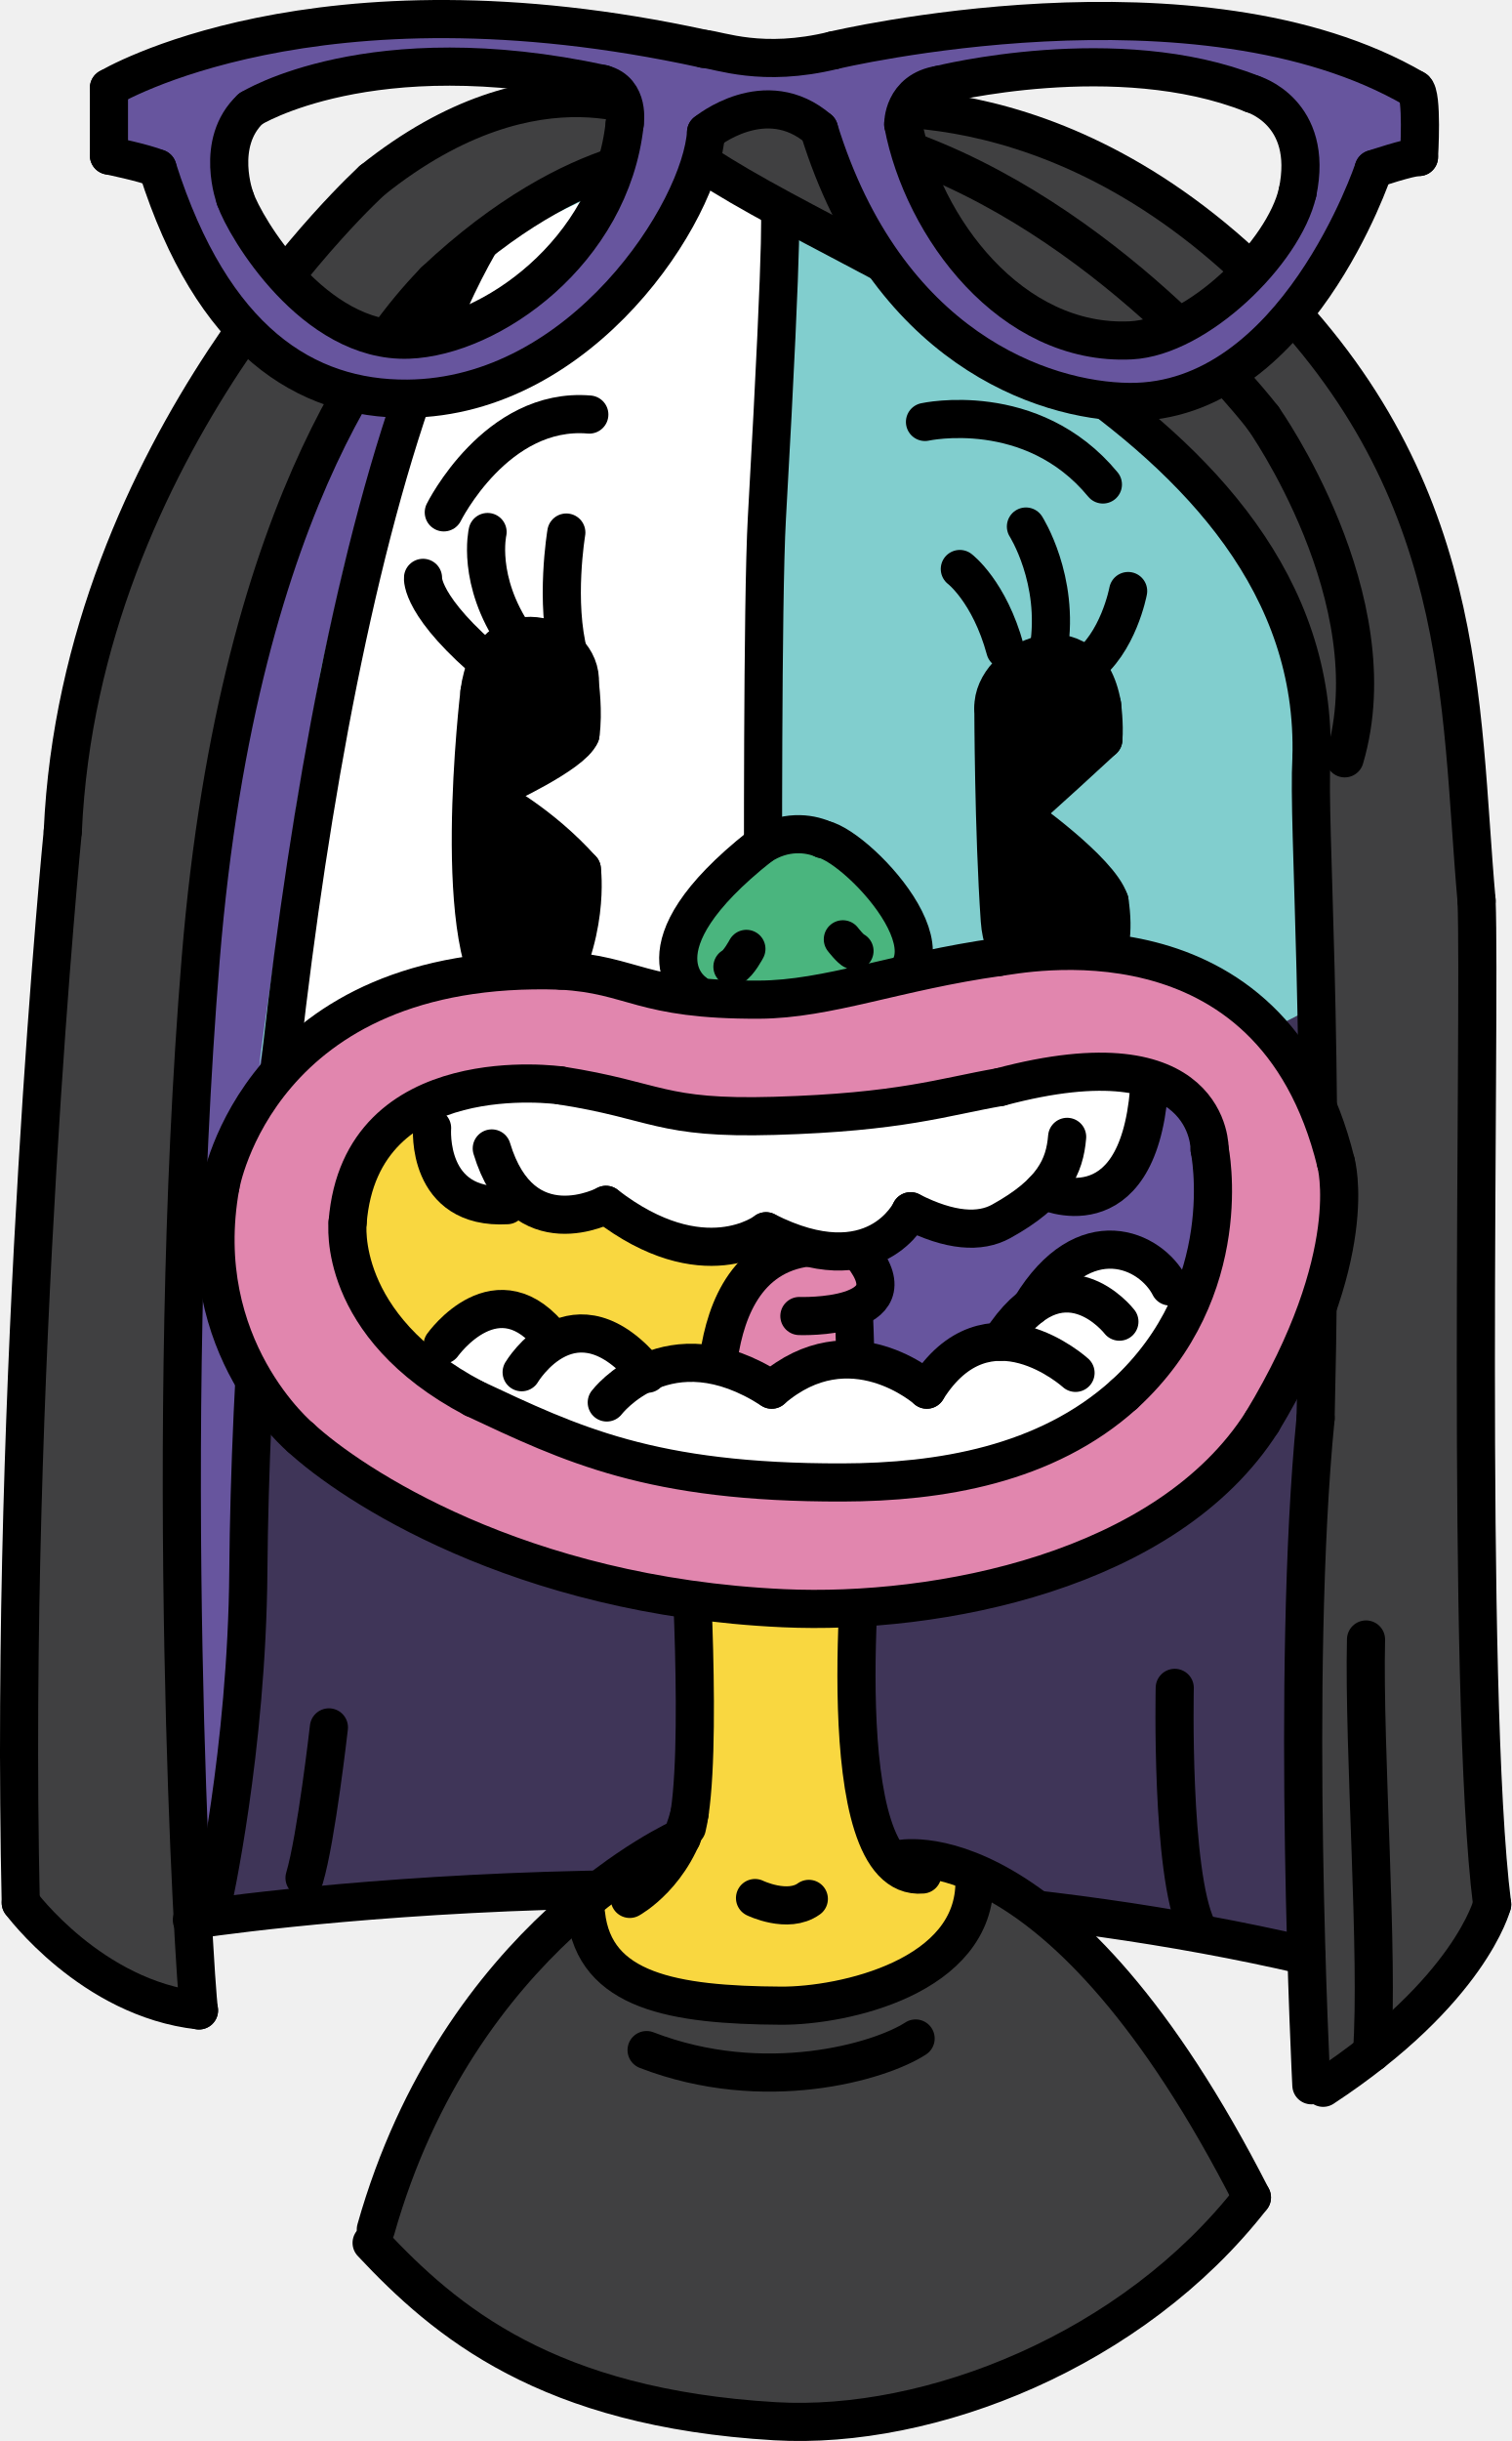
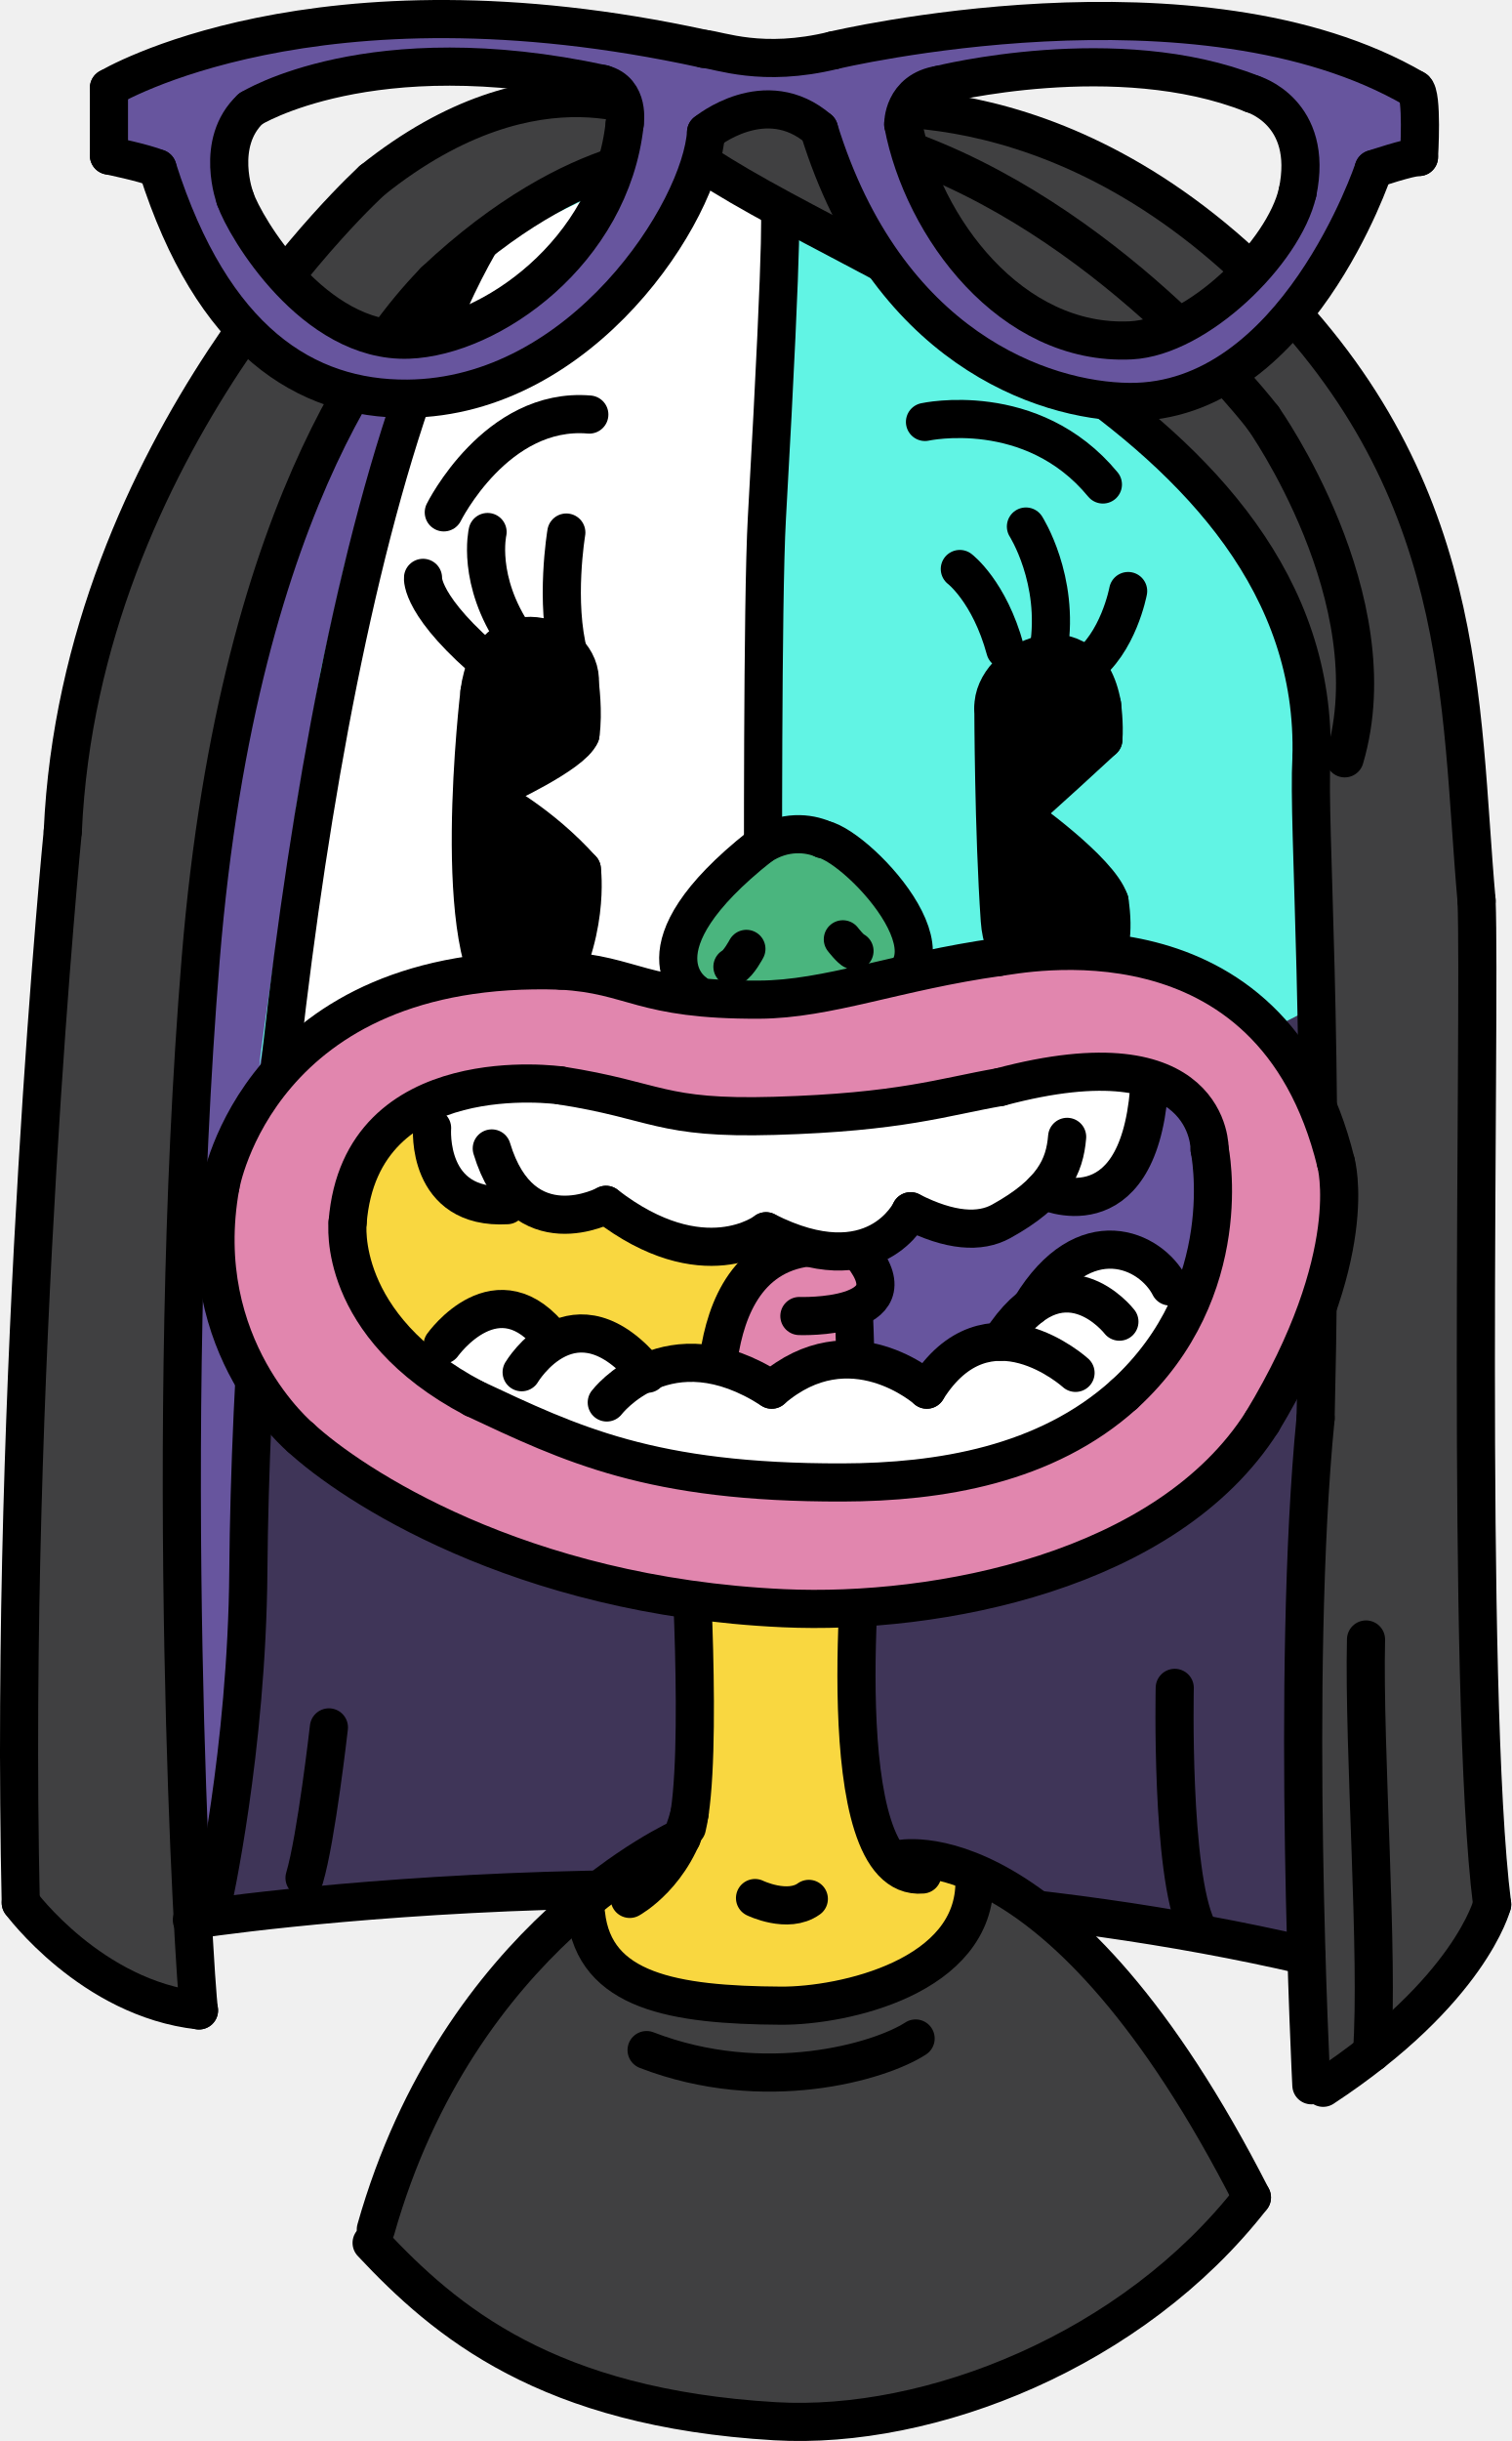
<svg xmlns="http://www.w3.org/2000/svg" xmlns:xlink="http://www.w3.org/1999/xlink" version="1.1" x="0px" y="0px" viewBox="0 0 337.006 544.194" style="enable-background:new 0 0 337.006 544.194;" xml:space="preserve">
  <g id="n2801">
    <g>
      <polygon style="fill-rule:evenodd;clip-rule:evenodd;fill:#404041;" points="44.377,448.197 43.102,430.118 41.844,401.951     40.842,364.132 40.569,320.637 41.381,275.221 43.424,232.088 47.204,189.949 52.649,156.645 60.6,125.974 68.762,104.507     78.387,86.529 91.065,70.572 96.95,73.242 103.252,60.822 101.371,58.642 112.155,50.322 126.135,42.369 141.668,37.245     154.252,36.447 159.504,34.196 170.327,41.333 184.791,49.693 200.235,58.272 220.799,70.091 241.858,83.682 261.116,98.931     275.838,114.776 285.491,131.204 288.891,142.115 290.018,152.644 292.204,164.81 292.708,173.347 292.227,180.208     294.01,194.985 294.78,215.275 294.879,232.889 294.618,258.399 294.102,285.041 293.452,313.135 292.104,332.288     291.071,355.164 290.696,373.519 290.676,402.012 291.036,424.172 291.536,442.17 292.442,464.884 297.793,463.617     305.969,457.608 317.043,447.757 325.131,438.414 331.616,427.621 330.665,420.103 329.135,399.036 328.293,370.917     328.055,346.14 328.206,305.265 328.68,267.006 329.286,225.398 328.774,194.615 327.004,170.605 325.375,154.853     322.584,138.069 314.965,112.44 304.543,91.616 288.961,70.717 271.079,53.45 254.475,41.715 232.407,31.113 206.002,24.476     188.61,23.33 177.221,24.165 166.139,25.411 156.717,25.362 147.784,26.04 134.498,22.213 121.227,22.352 106.965,26.053     94.491,32.172 83.002,40.197 75.534,44.299 68.2,49.865 59.123,60.418 48.373,77.8 38.69,98.143 30.196,119.96 23.907,138.743     17.942,158.84 14.473,171.651 12.502,179.322 14.002,185.322 12.584,201.097 11.182,218.521 9.737,238.54 8.664,255.064     7.746,270.779 6.606,293.207 5.799,312.325 5.047,334.936 4.577,355.113 4.299,376.523 4.262,395.259 4.373,409.51 4.627,424.197     10.37,430.605 18.498,437.534 30.028,444.263 44.377,448.197   " />
      <polygon style="fill-rule:evenodd;clip-rule:evenodd;fill:#67559E;" points="42.473,416.035 49.252,417.072 51.469,404.069     53.526,386.775 54.864,368.29 55.428,345.786 56.057,319.521 57.291,292.531 59.024,266.391 61.735,235.84 65.161,206.026     69.137,178.421 73.516,153.616 78.905,128.682 83.989,109.36 92.641,83.491 96.95,73.242 91.065,70.572 84.725,78.55     75.819,90.727 67.02,108.513 60.6,125.974 55.944,143.941 51.721,162.327 49.143,178.086 45.85,201.853 44.032,223.179     42.936,240.069 42.03,258.033 41.221,280.535 40.68,307.516 40.547,333.013 40.752,358.505 41.092,376.508 41.565,393.741     41.971,405.36 42.473,416.035   " />
      <path style="fill-rule:evenodd;clip-rule:evenodd;fill:#3F3558;" d="M62.838,225.416l-1.703,16.477l-1.564,18.336l-1.793,24.109    l-1.103,21.689l-0.744,17.276l-0.502,22.483l-0.564,22.504l-1.338,18.485l-1.512,13.353l-2.762,16.944l-6.719,0.301l0.252,10.668    l17.801-2.691l30.059-3.233l30.377-1.952l33.828-0.684l26.994,0.617l29.748,1.964l27.588,3.139l20.332,3.212l13.648,2.626    l18.125,2.133l-0.531-24.419l-0.059-35.232l0.892-29.793l1.863-30.591l0.58-25.086l0.586-29.65l0.246-21.764l-0.033-12.553    c0,0-29.401-21.887-87.438-18.144c-10.86,0.7-45.267,4.488-56.814,4.222C119.235,209.438,93.443,237.993,62.838,225.416    L62.838,225.416z" />
-       <path style="fill-rule:evenodd;clip-rule:evenodd;fill:#81CECE;" d="M156.504,35.196l10.822,7.137l14.465,8.36l12.641,7.02    l23.367,13.379l18.258,11.646l15.807,12.243l10.209,9.208l10.766,11.587l4.826,8.214l6.525,13.67l2.266,10.72l1.656,11.348    l1.344,10.352l-0.201,7.243l0.494,8.204l1.494,14.264l0.555,19.465l0.033,5.828c0,0-39.041,22.092-85.857,24.986    c-12.095,0.747-16.604,9.242-22.805,9.731c-11.638,0.918-16.119-6.126-28.645-6.876c-5.712-0.342-4.978-2.107-20.323-2.12    c-24.722-0.021-85.677,44.12-74.361-24.387c-5.698,34.498,2.727-22.476,2.727-22.476l3.572-24.52l5.453-30.207l5.111-22.801    l6.957-24.88l5.982-17.042l9.314-20.111l-2.635-2.931c0,0,5.316-4.12,7.441-5.967c2.127-1.847,16.354-10.662,16.354-10.662    l10.787-4.013l14.059-2.962l6.291-0.398L156.504,35.196L156.504,35.196z" />
+       <path style="fill-rule:evenodd;clip-rule:evenodd;fill:#61F4E4;" d="M156.504,35.196l10.822,7.137l14.465,8.36l12.641,7.02    l23.367,13.379l18.258,11.646l15.807,12.243l10.209,9.208l10.766,11.587l4.826,8.214l6.525,13.67l2.266,10.72l1.656,11.348    l1.344,10.352l-0.201,7.243l0.494,8.204l1.494,14.264l0.555,19.465l0.033,5.828c0,0-39.041,22.092-85.857,24.986    c-12.095,0.747-16.604,9.242-22.805,9.731c-11.638,0.918-16.119-6.126-28.645-6.876c-5.712-0.342-4.978-2.107-20.323-2.12    c-24.722-0.021-85.677,44.12-74.361-24.387c-5.698,34.498,2.727-22.476,2.727-22.476l3.572-24.52l5.453-30.207l5.111-22.801    l6.957-24.88l5.982-17.042l9.314-20.111l-2.635-2.931c0,0,5.316-4.12,7.441-5.967c2.127-1.847,16.354-10.662,16.354-10.662    l10.787-4.013l14.059-2.962l6.291-0.398L156.504,35.196L156.504,35.196z" />
      <g>
        <defs>
          <polygon id="SVGID_1_" points="55.101,308.451 59.519,299.767 68.437,288.231 83.036,279.55 94.345,273.004 110.504,271.43       125.126,273.437 136.661,274.248 131.263,257.438 135.366,243.056 147.011,230.421 162.643,219.604 174.474,217.53       185.938,224.122 200.029,237.954 207.629,251.461 210.628,260.423 206.711,269.513 207.354,273.246 221.986,269.893       237.303,268.49 255.571,270.352 271.583,276.693 281.53,284.349 290.439,295.733 295.257,305.361 298.724,300.638       297.443,286.151 292.569,270.467 286.95,261.418 290.8,244.582 294.647,217.297 295.897,189.073 294.558,164.487       290.53,139.618 282.722,113.459 271.739,90.146 258.129,70.392 237.828,51.844 215.77,41.094 193.331,36.72 171.523,44.59       148.856,35.257 130.338,44.544 110.551,53.964 100.856,65.923 95.523,87.923 82.856,115.923 79.523,143.257 74.189,165.923       68.189,185.923 65.161,206.026 64.856,224.59 61.135,241.892 61.523,260.59 56.301,270.803 54.892,279.951 57.291,292.531       55.523,302.59 55.101,308.451     " />
        </defs>
        <clipPath id="SVGID_2_">
          <use xlink:href="#SVGID_1_" style="overflow:visible;" />
        </clipPath>
        <rect x="-3.019" y="-22.326" style="clip-path:url(#SVGID_2_);fill-rule:evenodd;clip-rule:evenodd;fill:#FFFFFF;" width="176.385" height="414.576" />
      </g>
      <path style="fill-rule:evenodd;clip-rule:evenodd;fill:#F9D740;" d="M66.456,296.57c0,0-13.5-17.5-4.5-32.5s19-28,43.5-34    s73,2.5,73,2.5l0.5,114.5c0,0-31.5-0.5-53.5-11.5S66.456,296.57,66.456,296.57z" />
      <path style="fill-rule:evenodd;clip-rule:evenodd;fill:#67559E;" d="M215.456,343.07c9.5-1.5,49.5-1,62-35.5s19.5-44.5,6.5-60.5    s-25.5-26.5-58-20.5s-49.5,6.5-49.5,6.5l2.5,114L215.456,343.07z" />
      <path style="fill-rule:evenodd;clip-rule:evenodd;fill:none;stroke:#000000;stroke-width:8.504;stroke-linecap:round;stroke-linejoin:round;stroke-miterlimit:22.926;" d="    M173.709,47.559c0.201-2.339,1.278-2.253-2.692,67.969c-1.035,18.301-0.847,85.098-0.847,85.098" />
      <path style="fill:none;stroke:#000000;stroke-width:8.504;stroke-linecap:round;stroke-linejoin:round;stroke-miterlimit:22.926;" d="    M42.786,428.041c0,0,128.184-19.977,248.559,7.961" />
      <path style="fill:none;stroke:#000000;stroke-width:8.504;stroke-linecap:round;stroke-linejoin:round;stroke-miterlimit:22.926;" d="    M261.973,376.291c0,0-0.92,41.194,4.977,53.503" />
      <path style="fill:none;stroke:#000000;stroke-width:8.504;stroke-linecap:round;stroke-linejoin:round;stroke-miterlimit:22.926;" d="    M73.348,385.103c0,0-2.812,24.75-5.438,33.562" />
      <path style="fill:none;stroke:#000000;stroke-width:8.504;stroke-linecap:round;stroke-linejoin:round;stroke-miterlimit:22.926;" d="    M153.63,34.196c34.125,25.125,141.2,57.863,138.825,134.883" />
      <path style="fill:none;stroke:#000000;stroke-width:8.504;stroke-linecap:round;stroke-linejoin:round;stroke-miterlimit:22.926;" d="    M292.456,169.079c-0.853,15.513,2.99,60.869,0.924,147.118" />
      <path style="fill:none;stroke:#000000;stroke-width:8.504;stroke-linecap:round;stroke-linejoin:round;stroke-miterlimit:22.926;" d="    M292.442,464.884c0,0-4.688-91.686,0.938-148.688" />
      <path style="fill:none;stroke:#000000;stroke-width:8.504;stroke-linecap:round;stroke-linejoin:round;stroke-miterlimit:22.926;" d="    M332.754,424.572c0,0-4.875,19.312-37.688,40.875" />
      <path style="fill:none;stroke:#000000;stroke-width:8.504;stroke-linecap:round;stroke-linejoin:round;stroke-miterlimit:22.926;" d="    M304.629,365.508c-0.562,24.75,2.869,70.386,1.34,92.1" />
      <path style="fill:none;stroke:#000000;stroke-width:8.504;stroke-linecap:round;stroke-linejoin:round;stroke-miterlimit:22.926;" d="    M281.659,93.165c0,0,28.719,40.395,18.219,75.895" />
      <path style="fill:none;stroke:#000000;stroke-width:8.504;stroke-linecap:round;stroke-linejoin:round;stroke-miterlimit:22.926;" d="    M147.784,26.04c0,0,20.915-12.481,56.594,8.156" />
      <path style="fill:none;stroke:#000000;stroke-width:8.504;stroke-linecap:round;stroke-linejoin:round;stroke-miterlimit:22.926;" d="    M281.659,93.165c0,0-31.781-41.605-77.281-58.969" />
      <path style="fill:none;stroke:#000000;stroke-width:8.504;stroke-linecap:round;stroke-linejoin:round;stroke-miterlimit:22.926;" d="    M183.716,25.1c0,0,47.265-10.634,95.827,35.867c48.562,46.5,45.803,95.762,49.74,139.824" />
      <path style="fill:none;stroke:#000000;stroke-width:8.504;stroke-linecap:round;stroke-linejoin:round;stroke-miterlimit:22.926;" d="    M332.754,424.572c-6-47.438-2.531-199.03-3.471-223.781" />
      <path style="fill:none;stroke:#000000;stroke-width:8.504;stroke-linecap:round;stroke-linejoin:round;stroke-miterlimit:22.926;" d="    M47.377,424.559c0,0,7.695-34.259,8.006-74.25c0.674-87.067,16.656-235.064,51.379-295.827" />
      <path style="fill:none;stroke:#000000;stroke-width:8.504;stroke-linecap:round;stroke-linejoin:round;stroke-miterlimit:22.926;" d="    M153.63,34.196c0,0-24.503-1.874-56.753,28.501" />
      <path style="fill:none;stroke:#000000;stroke-width:8.504;stroke-linecap:round;stroke-linejoin:round;stroke-miterlimit:22.926;" d="    M96.877,62.697c-7.565,7.972-43.5,45.375-52.125,151.125s-1.5,226.875-0.375,234.375" />
      <path style="fill:none;stroke:#000000;stroke-width:8.504;stroke-linecap:round;stroke-linejoin:round;stroke-miterlimit:22.926;" d="    M4.627,424.197c0,0,15.75,21.375,39.75,24" />
      <path style="fill:none;stroke:#000000;stroke-width:8.504;stroke-linecap:round;stroke-linejoin:round;stroke-miterlimit:22.926;" d="    M14.002,185.322c0,0-12,121.125-9.375,238.875" />
      <path style="fill:none;stroke:#000000;stroke-width:8.504;stroke-linecap:round;stroke-linejoin:round;stroke-miterlimit:22.926;" d="    M83.002,40.197c0,0-65.125,58.862-69,145.125" />
      <path style="fill:none;stroke:#000000;stroke-width:8.504;stroke-linecap:round;stroke-linejoin:round;stroke-miterlimit:22.926;" d="    M147.784,26.04c0,0-27.281-15.843-64.781,14.157" />
      <g>
        <polygon style="fill-rule:evenodd;clip-rule:evenodd;" points="110.892,221.497 108.265,216.111 106.246,207.336      105.188,195.965 105.014,184.089 105.546,170.33 106.502,158.27 108.021,149.561 111.024,144.688 117.597,141.785      125.189,144.104 128.426,147.917 129.469,153.917 129.623,162.152 127.198,166.392 118.759,171.851 111.42,175.564      111.698,179.013 117.938,183.139 124.861,188.833 129.753,193.785 129.77,201.222 128.518,208.895 126.688,214.812      122.976,222.531 119.737,225.516 116.09,226.046 110.892,221.497    " />
        <polygon style="fill-rule:evenodd;clip-rule:evenodd;" points="221.902,181.536 221.668,170.836 221.544,160.268      222.691,153.209 226.916,148.463 235.773,145.695 242.781,148.143 245.769,157.143 245.054,165.796 236.869,173.306      230.243,179.278 230.508,183.731 237.146,189.058 245.009,196.862 247.424,200.902 247.848,207.014 247.396,211.052      245.765,215.713 242.684,219.467 239.333,223.133 233.012,221.31 226.292,214.475 222.958,205.168 222.259,192.154      221.902,181.536    " />
        <path style="fill:none;stroke:#000000;stroke-width:8.504;stroke-linecap:round;stroke-linejoin:round;stroke-miterlimit:22.926;" d="     M206.275,94.067c0,0,23.836-5.261,39.675,13.941" />
        <path style="fill:none;stroke:#000000;stroke-width:8.504;stroke-linecap:round;stroke-linejoin:round;stroke-miterlimit:22.926;" d="     M98.967,114.225c0,0,11.689-23.576,32.453-21.809" />
        <path style="fill:none;stroke:#000000;stroke-width:8.504;stroke-linecap:round;stroke-linejoin:round;stroke-miterlimit:22.926;" d="     M126.293,118.725c0,0-2.612,15.514,0.575,27.356" />
        <path style="fill:none;stroke:#000000;stroke-width:8.504;stroke-linecap:round;stroke-linejoin:round;stroke-miterlimit:22.926;" d="     M108.732,118.608c0,0-2.515,10.796,6.203,23.499" />
        <path style="fill:none;stroke:#000000;stroke-width:8.504;stroke-linecap:round;stroke-linejoin:round;stroke-miterlimit:22.926;" d="     M94.334,128.826c0,0-0.74,6.428,15.853,20.146" />
        <path style="fill:none;stroke:#000000;stroke-width:8.504;stroke-linecap:round;stroke-linejoin:round;stroke-miterlimit:22.926;" d="     M129.304,152.462c0.834-11.337-19.996-17.632-22.382,1.843" />
        <path style="fill:none;stroke:#000000;stroke-width:8.504;stroke-linecap:round;stroke-linejoin:round;stroke-miterlimit:22.926;" d="     M111.42,175.564c0,0,16.248-7.452,18.023-11.819" />
        <path style="fill:none;stroke:#000000;stroke-width:8.504;stroke-linecap:round;stroke-linejoin:round;stroke-miterlimit:22.926;" d="     M129.304,152.462c0,0,0.871,6.327,0.139,11.283" />
        <path style="fill:none;stroke:#000000;stroke-width:8.504;stroke-linecap:round;stroke-linejoin:round;stroke-miterlimit:22.926;" d="     M106.922,154.305c0,0-7.14,59.553,6.051,69.36" />
        <path style="fill:none;stroke:#000000;stroke-width:8.504;stroke-linecap:round;stroke-linejoin:round;stroke-miterlimit:22.926;" d="     M129.753,193.785c0,0,2.064,15.067-7.743,30.311" />
        <path style="fill:none;stroke:#000000;stroke-width:8.504;stroke-linecap:round;stroke-linejoin:round;stroke-miterlimit:22.926;" d="     M110.289,178.223c0,0,10.281,5.32,19.464,15.563" />
        <path style="fill:none;stroke:#000000;stroke-width:8.504;stroke-linecap:round;stroke-linejoin:round;stroke-miterlimit:22.926;" d="     M129.055,225.501c0,0-18.774-2.928-35.121,11.092" />
        <path style="fill:none;stroke:#000000;stroke-width:8.504;stroke-linecap:round;stroke-linejoin:round;stroke-miterlimit:22.926;" d="     M214.044,126.853c0,0,6.597,4.996,10.135,17.966" />
        <path style="fill:none;stroke:#000000;stroke-width:8.504;stroke-linecap:round;stroke-linejoin:round;stroke-miterlimit:22.926;" d="     M228.787,117.386c0,0,7.534,11.776,5.089,27.289" />
        <path style="fill:none;stroke:#000000;stroke-width:8.504;stroke-linecap:round;stroke-linejoin:round;stroke-miterlimit:22.926;" d="     M251.578,131.766c0,0-2.166,11.734-9.779,17.132" />
        <path style="fill:none;stroke:#000000;stroke-width:8.504;stroke-linecap:round;stroke-linejoin:round;stroke-miterlimit:22.926;" d="     M219.012,224.538c0,0,23.32-6.198,39.713,5.259" />
        <path style="fill:none;stroke:#000000;stroke-width:8.504;stroke-linecap:round;stroke-linejoin:round;stroke-miterlimit:22.926;" d="     M221.531,157.881c-0.327-10.753,20.763-20.692,24.238-0.739" />
        <path style="fill:none;stroke:#000000;stroke-width:8.504;stroke-linecap:round;stroke-linejoin:round;stroke-miterlimit:22.926;" d="     M246.051,164.876c0,0-15.341,14.194-18.481,16.694" />
        <path style="fill:none;stroke:#000000;stroke-width:8.504;stroke-linecap:round;stroke-linejoin:round;stroke-miterlimit:22.926;" d="     M245.769,157.143c0,0,0.566,4.332,0.282,7.733" />
        <path style="fill:none;stroke:#000000;stroke-width:8.504;stroke-linecap:round;stroke-linejoin:round;stroke-miterlimit:22.926;" d="     M221.531,157.881c0,0,0.046,27.423,1.428,47.286c0.568,8.157,5.042,11.381,10.053,16.142" />
        <path style="fill:none;stroke:#000000;stroke-width:8.504;stroke-linecap:round;stroke-linejoin:round;stroke-miterlimit:22.926;" d="     M227.57,181.57c0,0,17.577,12.382,19.854,19.331" />
        <path style="fill:none;stroke:#000000;stroke-width:8.504;stroke-linecap:round;stroke-linejoin:round;stroke-miterlimit:22.926;" d="     M242.684,219.467c0,0,6.958-4.444,4.74-18.566" />
      </g>
    </g>
  </g>
  <g id="n2802">
    <g>
      <path style="fill-rule:evenodd;clip-rule:evenodd;fill:#404041;" d="M130.686,426.711c-1.512-1.778,1.996,7.083,1.996,7.083    l5.541,6.42l9.604,4.325l15.551,1.187l14.81,1.278l17.104-3.407l11.545-5.618l8.24-8.974l3.053-11.176l9.697,5.462l9.59,7.588    l9.672,9.83l7.918,9.704l7.922,11.253l7.781,12.622l5.15,9.248l3.326,6.362l-9.121,10.387l-12.508,11.08l-17.723,11.648    l-15.479,7.372l-20.555,6.505l-18.695,2.816l-21.367-0.653l-15.238-2.247l-19.793-5.4l-12.732-5.5l-12.297-7.38L91.25,508.43    l-8.379-8.407l3.326-10.709l5.08-13.115l7.498-14.752l8.775-13.346l10.344-12.413L130.686,426.711L130.686,426.711z" />
      <path style="fill-rule:evenodd;clip-rule:evenodd;fill:#F9D740;" d="M153.561,340.023c0,0,20.932-15.077,39,2.25    c-0.424,4.209-0.781,8.522-0.781,8.522l-0.641,18.631l-0.131,10.495l0.207,6.897l1.199,12.036l2.195,9.091l3.285,6.339    l5.418,3.511l4.049-3.223l7.498,1.937l2.412,4.461l-2.195,8.035l-5.391,6.752l-7.992,5.221l-11.695,4.155l-17.615,1.993    l-11.988-1.628l-12.568-0.959l-12.375-7.535l-4.539-8.02l-0.213-5.328l7.977-6.067l7.621-4.895l6.889-5.296l1.406-11.008    l0.363-13.103l-0.207-12.925l-0.553-20.098L153.561,340.023L153.561,340.023z" />
      <path style="fill:none;stroke:#000000;stroke-width:8.504;stroke-linecap:round;stroke-linejoin:round;stroke-miterlimit:22.926;" d="    M152.061,409.648c0,0-49.687,21.75-68.25,87.375" />
      <path style="fill:none;stroke:#000000;stroke-width:8.504;stroke-linecap:round;stroke-linejoin:round;stroke-miterlimit:22.926;" d="    M200.248,414.523c0,0,36-8.812,78.938,75.375" />
      <path style="fill:none;stroke:#000000;stroke-width:8.504;stroke-linecap:round;stroke-linejoin:round;stroke-miterlimit:22.926;" d="    M168.373,423.148c0,0,7.312,3.562,12,0.188" />
      <path style="fill:none;stroke:#000000;stroke-width:8.504;stroke-linecap:round;stroke-linejoin:round;stroke-miterlimit:22.926;" d="    M144.193,457.043c26.214,10.147,52.069,2.593,59.993-2.582" />
      <path style="fill:none;stroke:#000000;stroke-width:8.504;stroke-linecap:round;stroke-linejoin:round;stroke-miterlimit:22.926;" d="    M140.436,423.336c0,0,10.1-5.507,13.369-19.161" />
      <path style="fill:none;stroke:#000000;stroke-width:8.504;stroke-linecap:round;stroke-linejoin:round;stroke-miterlimit:22.926;" d="    M153.561,340.023c0,0,3.375,51.813-0.375,67.375" />
      <path style="fill:none;stroke:#000000;stroke-width:8.504;stroke-linecap:round;stroke-linejoin:round;stroke-miterlimit:22.926;" d="    M192.561,342.273c0,0-8.25,77.5,13.125,75.625" />
      <path style="fill:none;stroke:#000000;stroke-width:8.504;stroke-linecap:round;stroke-linejoin:round;stroke-miterlimit:22.926;" d="    M130.686,426.711c1.873,17.25,19.545,20.298,43.5,20.432c13.877,0.077,43.482-6.424,43.125-27.932" />
      <path style="fill:none;stroke:#000000;stroke-width:8.504;stroke-linecap:round;stroke-linejoin:round;stroke-miterlimit:22.926;" d="    M82.871,500.023c16.5,17.626,39.178,36.798,89.988,39.764c34.533,2.017,79.777-15.742,106.326-49.889" />
    </g>
  </g>
  <g id="n2803">
    <g>
      <path style="fill-rule:evenodd;clip-rule:evenodd;fill:#E186AE;" d="M159.986,319.63l1.773-24.262l3.276-9.317l6.141-5.953    l11.694-0.431l7.864,0.398l3.969,3.948c0,0,1.582,6.488,0.649,5.99c-0.934-0.498-4.918,3.325-4.918,3.325l0.976,6.792    l-0.841,17.108l-8.438,2.681l-9.827,5.163l-6.13-3.373L159.986,319.63L159.986,319.63z" />
      <path style="fill:none;stroke:#000000;stroke-width:8.504;stroke-linecap:round;stroke-linejoin:round;stroke-miterlimit:22.926;" d="    M178.267,293.392c0,0,25.448,0.894,13.998-13.576" />
      <path style="fill:none;stroke:#000000;stroke-width:8.504;stroke-linecap:round;stroke-linejoin:round;stroke-miterlimit:22.926;" d="    M190.434,293.327c0,0,0.979,20.017-0.478,23.919" />
      <path style="fill:none;stroke:#000000;stroke-width:8.504;stroke-linecap:round;stroke-linejoin:round;stroke-miterlimit:22.926;" d="    M159.986,319.63c0,0-6.03-48.649,30.97-40.882" />
    </g>
  </g>
  <g id="n2804">
    <g>
      <g>
        <path style="fill-rule:evenodd;clip-rule:evenodd;fill:#4AB57E;" d="M154.795,221.199l-3.482-6.325l1.051-6.594l4.735-7.762     l5.856-6.243l6.556-5.625l6.819-2.579l7.205,1.021l5.401,2.934l5.715,5.143l4.402,5.322l3.382,5.89l1.338,6.002l-1.106,3.787     l-4.307,3.352l-5.477,1.33C192.883,220.853,171.035,227.976,154.795,221.199L154.795,221.199z" />
        <path style="fill:none;stroke:#000000;stroke-width:8.504;stroke-linecap:round;stroke-linejoin:round;stroke-miterlimit:22.926;" d="     M154.795,221.199c0,0-14.37-9.521,14.716-32.548" />
        <path style="fill:none;stroke:#000000;stroke-width:8.504;stroke-linecap:round;stroke-linejoin:round;stroke-miterlimit:22.926;" d="     M183.534,187.092c8.483,1.904,34.972,30.644,9.349,33.76" />
        <path style="fill:none;stroke:#000000;stroke-width:8.504;stroke-linecap:round;stroke-linejoin:round;stroke-miterlimit:22.926;" d="     M183.534,187.092c-3.117-1.384-8.657-2.078-14.024,1.558" />
        <path style="fill:none;stroke:#000000;stroke-width:8.504;stroke-linecap:round;stroke-linejoin:round;stroke-miterlimit:22.926;" d="     M187.958,209.408c0,0,1.731,2.251,2.597,2.597" />
        <path style="fill:none;stroke:#000000;stroke-width:8.504;stroke-linecap:round;stroke-linejoin:round;stroke-miterlimit:22.926;" d="     M166.451,211.543c0,0-1.731,3.289-3.116,3.982" />
      </g>
      <path style="fill-rule:evenodd;clip-rule:evenodd;fill:#E186AE;" d="M297.402,257.161l-3.833-11.053l-7.126-12.38l-11.118-10.963    l-15.581-7.713l-15.119-2.832l-14.813,0.198l-16.85,2.551l-12.562,2.658l-17.163,3.446l-13.947,1.787l-15.963-0.851l-14.73-3.321    l-15.204-1.38l-11.633-0.666l-13.418,1.957l-19.682,7.3l-12.686,9.274l-10.412,13.16l-5.632,12.935l-1.861,14.186l1.123,12.767    l3.822,12.325l6.751,11.816l9.95,10.467l14.443,9.997l13.59,7.223l19.962,8.032l18.62,5.26l18.016,3.323l17.767,1.737    l19.756-0.013l19.875-2.314l15.485-3.489l13.688-4.591l10.901-4.989l12.205-7.622l9.731-8.578l7.685-9.807l5.794-10.383    l5.079-11.192l4.509-14.23l1.666-10.597L297.402,257.161z M265.84,291.885c-11,16.333-25.667,37.667-60,38    c-34.333,0.333-65.667,2-89.333-12.667c-23.667-14.667-43.333-23-39-52.667c0,0,2.667-20,21-21.333    c18.333-1.333,42.667,6.667,56.667,6s65.333-5.667,81-9.333c15.667-3.667,28.667-2.333,31.667,7.667    C270.84,257.552,276.84,275.552,265.84,291.885z" />
      <polygon style="fill-rule:evenodd;clip-rule:evenodd;fill:#FFFFFF;" points="94.964,246.043 96.357,251.48 96.821,257.924     100.492,264.647 107.163,269.032 113.067,268.682 121.408,271.813 131.186,270.29 135.129,268.605 144.39,274.426     154.653,277.677 165.608,278.136 170.638,274.624 179.802,278.005 191.149,278.607 197.137,276.253 203.929,270.46     210.189,272.927 219.288,273.682 225.761,272.071 229.704,268.961 237.002,270.533 244.087,269.092 248.471,265.758     252.97,257.409 254.723,248.7 256.246,243.084 246.889,240.466 239.368,240.138 226.254,241.671 213.994,244.113 198.013,246.914     180.842,248.439 163.604,248.817 148.583,247.192 136.156,244.139 120.118,241.606 106.841,242.43 94.964,246.043   " />
      <polygon style="fill-rule:evenodd;clip-rule:evenodd;fill:#FFFFFF;" points="95.536,305.373 98.712,299.821 104.712,293.006     111.708,289.766 118.425,290.677 121.903,292.686 123.415,298.85 130.413,299.136 135.876,302.064 141.366,307.473     149.119,304.344 157.859,304.093 165.959,306.481 172.089,309.811 176.96,306.219 185.302,302.701 194.451,302.356     200.634,304.197 204.52,306.421 211.484,302.053 218.263,299.177 222.321,293.257 227.783,289.1 235.113,281.251 241.484,278.377     250.498,278.72 257.586,282.683 260.866,286.8 265.169,290.963 261.982,297.109 255.882,305.548 247.471,313.595 239.867,318.765     229.753,323.639 215.734,327.804 200.047,330.028 187.859,330.499 169.539,329.936 156.427,328.582 143.199,326.099     127.81,321.424 111.462,314.473 100.684,308.915 95.536,305.373   " />
      <path style="fill:none;stroke:#000000;stroke-width:8.504;stroke-linecap:round;stroke-linejoin:round;stroke-miterlimit:22.926;" d="    M96.357,251.48c0,0-1.427,18.247,16.71,17.202" />
      <path style="fill:none;stroke:#000000;stroke-width:8.504;stroke-linecap:round;stroke-linejoin:round;stroke-miterlimit:22.926;" d="    M135.129,268.605c0,0-18.64,10.002-25.461-12.574" />
      <path style="fill:none;stroke:#000000;stroke-width:8.504;stroke-linecap:round;stroke-linejoin:round;stroke-miterlimit:22.926;" d="    M112.119,265.215" />
      <path style="fill:none;stroke:#000000;stroke-width:8.504;stroke-linecap:round;stroke-linejoin:round;stroke-miterlimit:22.926;" d="    M170.821,274.491c0,0-13.951,10.881-35.692-5.887" />
      <path style="fill:none;stroke:#000000;stroke-width:8.504;stroke-linecap:round;stroke-linejoin:round;stroke-miterlimit:22.926;" d="    M203.071,270.032c0,0-7.972,16.768-32.25,4.46" />
      <path style="fill:none;stroke:#000000;stroke-width:8.504;stroke-linecap:round;stroke-linejoin:round;stroke-miterlimit:22.926;" d="    M237.978,253.452c-0.544,6.6-3.175,12.465-14.712,18.836c-4.735,2.614-11.376,2.236-20.196-2.257" />
      <path style="fill:none;stroke:#000000;stroke-width:8.504;stroke-linecap:round;stroke-linejoin:round;stroke-miterlimit:22.926;" d="    M232.738,265.382c0,0,20.79,9.99,23.508-22.298" />
      <path style="fill:none;stroke:#000000;stroke-width:8.504;stroke-linecap:round;stroke-linejoin:round;stroke-miterlimit:22.926;" d="    M135.31,312.665c0,0,13.588-17.838,36.779-2.854" />
      <path style="fill:none;stroke:#000000;stroke-width:8.504;stroke-linecap:round;stroke-linejoin:round;stroke-miterlimit:22.926;" d="    M206.675,309.811c0,0-17.012-15.162-34.586,0" />
      <path style="fill:none;stroke:#000000;stroke-width:8.504;stroke-linecap:round;stroke-linejoin:round;stroke-miterlimit:22.926;" d="    M239.85,306.065c0,0-19.646-17.863-33.174,3.746" />
      <path style="fill:none;stroke:#000000;stroke-width:8.504;stroke-linecap:round;stroke-linejoin:round;stroke-miterlimit:22.926;" d="    M249.633,294.648c0,0-12.972-16.794-26.544,4.482" />
      <path style="fill:none;stroke:#000000;stroke-width:8.504;stroke-linecap:round;stroke-linejoin:round;stroke-miterlimit:22.926;" d="    M260.866,286.8c-4.167-8.206-19.02-15.146-30.991,4.531" />
      <path style="fill:none;stroke:#000000;stroke-width:8.504;stroke-linecap:round;stroke-linejoin:round;stroke-miterlimit:22.926;" d="    M98.712,299.821c0,0,12.301-17.328,24.703-0.972" />
      <path style="fill:none;stroke:#000000;stroke-width:8.504;stroke-linecap:round;stroke-linejoin:round;stroke-miterlimit:22.926;" d="    M116.328,305.923c0,0,11.648-19.665,28.056,0.333" />
      <path style="fill:none;stroke:#000000;stroke-width:8.504;stroke-linecap:round;stroke-linejoin:round;stroke-miterlimit:22.926;" d="    M49.168,264.375c0,0,8.515-50.304,75.914-47.985" />
      <path style="fill:none;stroke:#000000;stroke-width:8.504;stroke-linecap:round;stroke-linejoin:round;stroke-miterlimit:22.926;" d="    M222.736,213.357c4.333-0.483,60.876-12.665,75.189,45.844" />
      <path style="fill:none;stroke:#000000;stroke-width:8.504;stroke-linecap:round;stroke-linejoin:round;stroke-miterlimit:22.926;" d="    M125.081,216.389c16.306,0.892,17.612,6.593,44.209,6.471c15.37-0.07,30.659-6.307,53.446-9.503" />
      <path style="fill:none;stroke:#000000;stroke-width:8.504;stroke-linecap:round;stroke-linejoin:round;stroke-miterlimit:22.926;" d="    M67.104,320.565c0,0-24.459-20.157-17.937-56.19" />
      <path style="fill:none;stroke:#000000;stroke-width:8.504;stroke-linecap:round;stroke-linejoin:round;stroke-miterlimit:22.926;" d="    M297.925,259.201c0,0,5.979,20.692-16.487,57.796" />
      <path style="fill:none;stroke:#000000;stroke-width:8.504;stroke-linecap:round;stroke-linejoin:round;stroke-miterlimit:22.926;" d="    M67.104,320.565c11.052,10.167,48.331,35.279,107.614,37.969c34.318,1.558,85.535-8.222,106.719-41.537" />
      <path style="fill:none;stroke:#000000;stroke-width:8.504;stroke-linecap:round;stroke-linejoin:round;stroke-miterlimit:22.926;" d="    M124.99,241.987c21.741,3.389,22.053,7.52,47.667,6.783c28.277-0.813,37.689-4.235,50.35-6.426" />
      <path style="fill:none;stroke:#000000;stroke-width:8.504;stroke-linecap:round;stroke-linejoin:round;stroke-miterlimit:22.926;" d="    M269.752,256.257c0,0,0.681-26.565-46.744-13.914" />
      <path style="fill:none;stroke:#000000;stroke-width:8.504;stroke-linecap:round;stroke-linejoin:round;stroke-miterlimit:22.926;" d="    M124.99,241.987c0,0-44.57-6.422-47.469,30.503" />
      <path style="fill:none;stroke:#000000;stroke-width:8.504;stroke-linecap:round;stroke-linejoin:round;stroke-miterlimit:22.926;" d="    M77.522,272.49c0,0-2.718,23.011,28.083,39.244" />
      <path style="fill:none;stroke:#000000;stroke-width:8.504;stroke-linecap:round;stroke-linejoin:round;stroke-miterlimit:22.926;" d="    M269.752,256.257c0,0,6.522,31.217-19.024,54.585" />
      <path style="fill:none;stroke:#000000;stroke-width:8.504;stroke-linecap:round;stroke-linejoin:round;stroke-miterlimit:22.926;" d="    M105.604,311.734c21.806,10.215,39.457,18.873,82.255,18.765c21.66-0.054,45.447-3.9,62.869-19.657" />
    </g>
  </g>
  <g id="n2805">
    <g>
      <path style="fill-rule:evenodd;clip-rule:evenodd;fill:#67559E;" d="M24.294,19.588l10.474-4.795l11.297-3.745l16.997-3.856    l22.7-2.579l26.11,0.008l25.527,2.648l20.582,3.766l15.476,1.887l16.471-2.579l18.192-3.037l21.859-2.147l22.008-0.406    l25.093,2.258l21.797,5.352l16.664,7.543l1.11,7.466l-0.207,7.626l-10.111,2.687l-3.451,8.512l-6.156,11.789l-7.491,10.891    l-10.397,10.628l-11.345,6.949l-14.219,3.145l-10.508-0.85l-16.474-5.22l-11.528-6.766l-9.683-8.362l-9.961-11.969l-7.14-13.499    l-5.33-14.098l-6.09-3.576l-9.175-0.45l-9.923,4.659l-1.239,6.49l-3.258,8.368l-5.964,10.399l-6.511,8.552l-8.133,8.301    l-11.895,8.744l-13.402,6.006l-13.91,2.487L81.48,88.149l-11.42-3.469l-11.41-7.328l-8.122-8.635l-6.963-10.834L38.606,47.23    l-3.478-9.705L24.294,34.68v-7.546V19.588L24.294,19.588z M205.343,20.392l10.36-2.793l12.837-1.804l17.686-0.77l16.213,1.387    l14.404,3.615l9.094,5.366l3.679,7.483l0.049,8.366l-3.389,9.254l-6.417,8.893l-8.155,7.728l-10.941,6.639l-12.34,2.123    l-9.895-1.81l-13.489-7.192l-9.28-9.009l-6.299-9.04l-5.039-10.563l-2.562-8.465l0.275-5.478L205.343,20.392L205.343,20.392z     M54.77,25.42l5.125-3.187l8.457-3.082l10.044-2.399l13.313-1.629l11.159-0.246l16.039,1.178l13.164,2.17l6.636,4.059l0.32,7.488    l-1.657,7.225l-2.759,7.049l-4.471,7.674l-4.862,6.078l-7.01,6.547l-7.026,4.836l-8.234,3.964l-11.914,2.581l-11.135-2.037    l-11.12-6.993l-7.37-7.668l-5.625-7.99l-4.162-9.55l-0.308-8.544L54.77,25.42L54.77,25.42z" />
      <path style="fill:none;stroke:#000000;stroke-width:8.504;stroke-linecap:round;stroke-linejoin:round;stroke-miterlimit:22.926;" d="    M24.294,19.588c0,0,45.863-27.655,132.713-8.692" />
      <path style="fill:none;stroke:#000000;stroke-width:8.504;stroke-linecap:round;stroke-linejoin:round;stroke-miterlimit:22.926;" d="    M185.897,11.213c0,0,81.433-19.438,129.643,8.692" />
      <path style="fill:none;stroke:#000000;stroke-width:8.504;stroke-linecap:round;stroke-linejoin:round;stroke-miterlimit:22.926;" d="    M157.007,10.897c3.365,0.266,12.916,4.242,28.89,0.316" />
      <line style="fill:none;stroke:#000000;stroke-width:8.504;stroke-linecap:round;stroke-linejoin:round;stroke-miterlimit:22.926;" x1="24.294" y1="34.68" x2="24.294" y2="19.588" />
      <path style="fill:none;stroke:#000000;stroke-width:8.504;stroke-linecap:round;stroke-linejoin:round;stroke-miterlimit:22.926;" d="    M316.443,34.996c0,0,0.858-14.094-0.903-15.092" />
      <path style="fill:none;stroke:#000000;stroke-width:8.504;stroke-linecap:round;stroke-linejoin:round;stroke-miterlimit:22.926;" d="    M24.294,34.68c0,0,7.764,1.58,10.834,2.845" />
      <path style="fill:none;stroke:#000000;stroke-width:8.504;stroke-linecap:round;stroke-linejoin:round;stroke-miterlimit:22.926;" d="    M306.332,37.683c0,0,7.945-2.687,10.111-2.687" />
      <path style="fill:none;stroke:#000000;stroke-width:8.504;stroke-linecap:round;stroke-linejoin:round;stroke-miterlimit:22.926;" d="    M157.459,29.465c0,0,13.271-10.983,25.188-0.632" />
      <path style="fill:none;stroke:#000000;stroke-width:8.504;stroke-linecap:round;stroke-linejoin:round;stroke-miterlimit:22.926;" d="    M306.332,37.683c0,0-17.358,52.295-54.528,51.928c-19.375-0.192-54.172-12.265-69.157-60.777" />
      <path style="fill:none;stroke:#000000;stroke-width:8.504;stroke-linecap:round;stroke-linejoin:round;stroke-miterlimit:22.926;" d="    M157.459,29.465c-1.083,17.541-27.573,59.101-66.593,59.414c-22.774,0.183-43.5-12.901-55.738-51.354" />
      <path style="fill:none;stroke:#000000;stroke-width:8.504;stroke-linecap:round;stroke-linejoin:round;stroke-miterlimit:22.926;" d="    M55.892,24.251c0,0,26.723-16.751,78.545-5.531" />
      <path style="fill:none;stroke:#000000;stroke-width:8.504;stroke-linecap:round;stroke-linejoin:round;stroke-miterlimit:22.926;" d="    M52.462,44.321c0,0-4.696-12.484,3.43-20.07" />
      <path style="fill:none;stroke:#000000;stroke-width:8.504;stroke-linecap:round;stroke-linejoin:round;stroke-miterlimit:22.926;" d="    M139.312,27.57c0,0,1.264-7.269-4.875-8.85" />
      <path style="fill:none;stroke:#000000;stroke-width:8.504;stroke-linecap:round;stroke-linejoin:round;stroke-miterlimit:22.926;" d="    M52.462,44.321c2.167,6.321,17.472,32.153,38.631,31.403c18.273-0.649,45.154-19.587,48.219-48.154" />
      <path style="fill:none;stroke:#000000;stroke-width:8.504;stroke-linecap:round;stroke-linejoin:round;stroke-miterlimit:22.926;" d="    M209.551,18.878c0,0,39.543-9.956,69.697,2.054" />
      <path style="fill:none;stroke:#000000;stroke-width:8.504;stroke-linecap:round;stroke-linejoin:round;stroke-miterlimit:22.926;" d="    M201.425,27.728c0,0-0.181-7.585,8.125-8.85" />
      <path style="fill:none;stroke:#000000;stroke-width:8.504;stroke-linecap:round;stroke-linejoin:round;stroke-miterlimit:22.926;" d="    M279.247,20.932c0,0,13.903,3.951,10.111,21.966" />
      <path style="fill:none;stroke:#000000;stroke-width:8.504;stroke-linecap:round;stroke-linejoin:round;stroke-miterlimit:22.926;" d="    M201.425,27.728c4.333,22.914,24.081,49.467,50.775,48.148c14.799-0.73,34.105-19.555,37.158-32.977" />
    </g>
  </g>
</svg>
